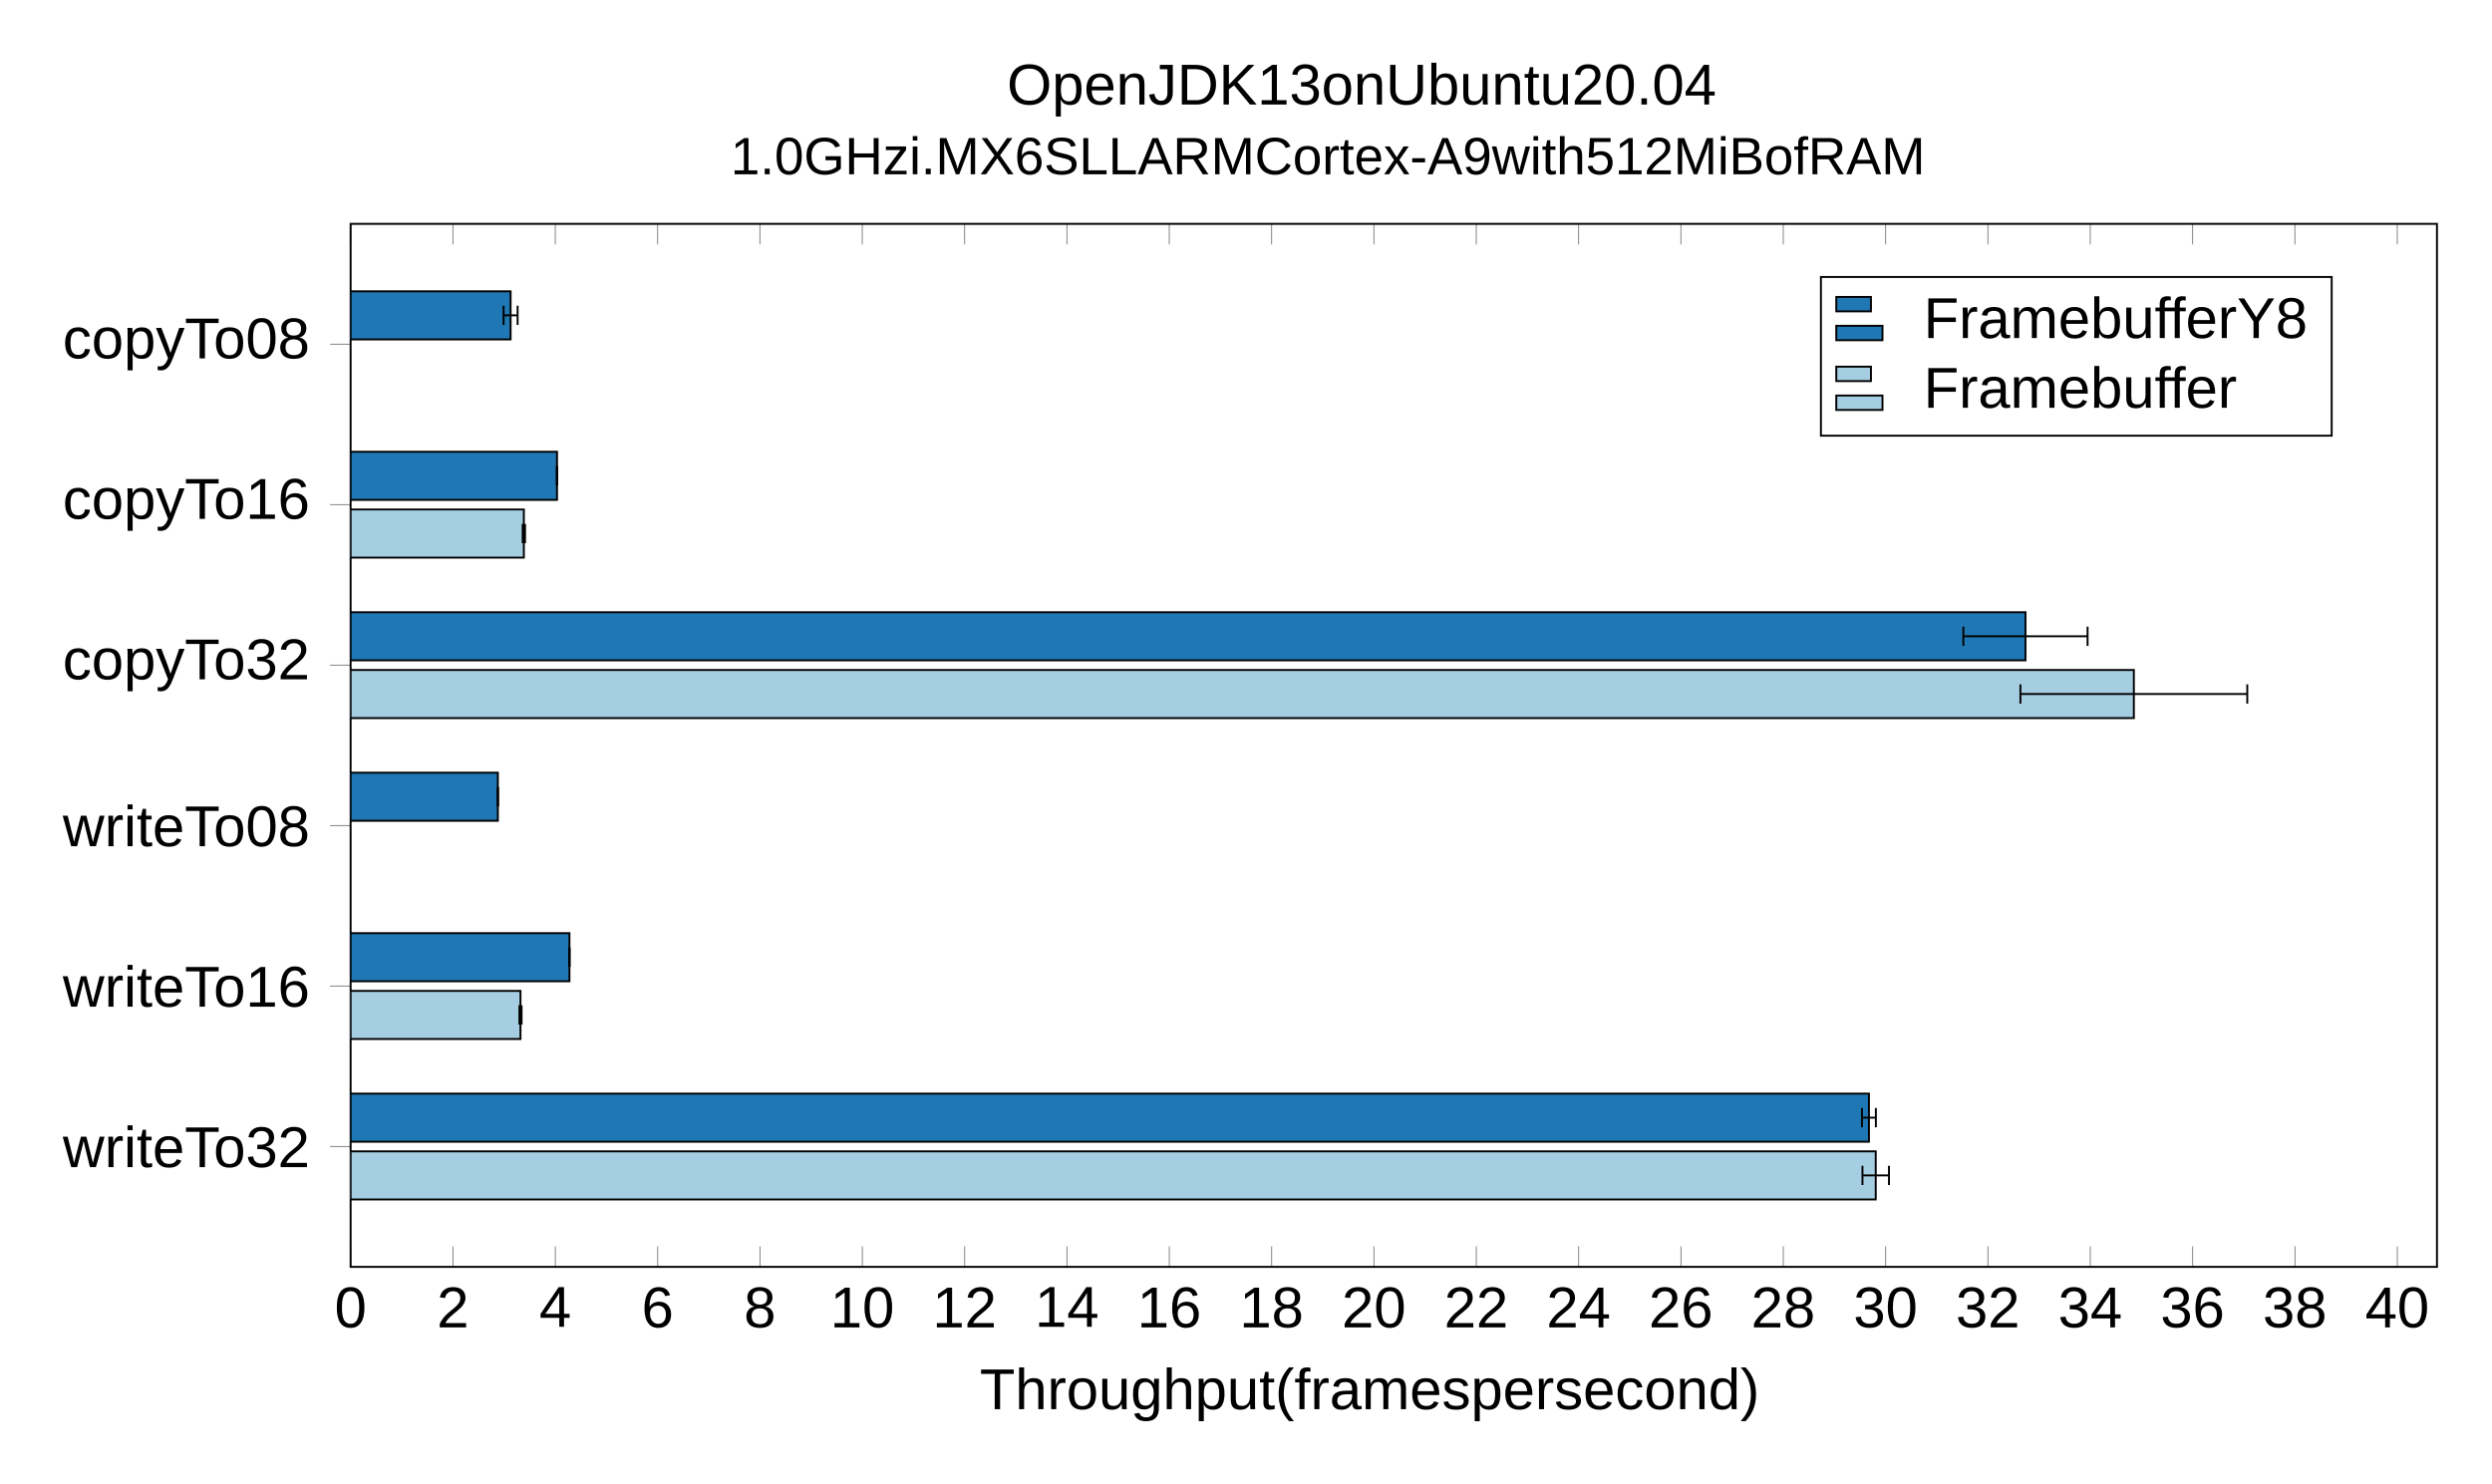
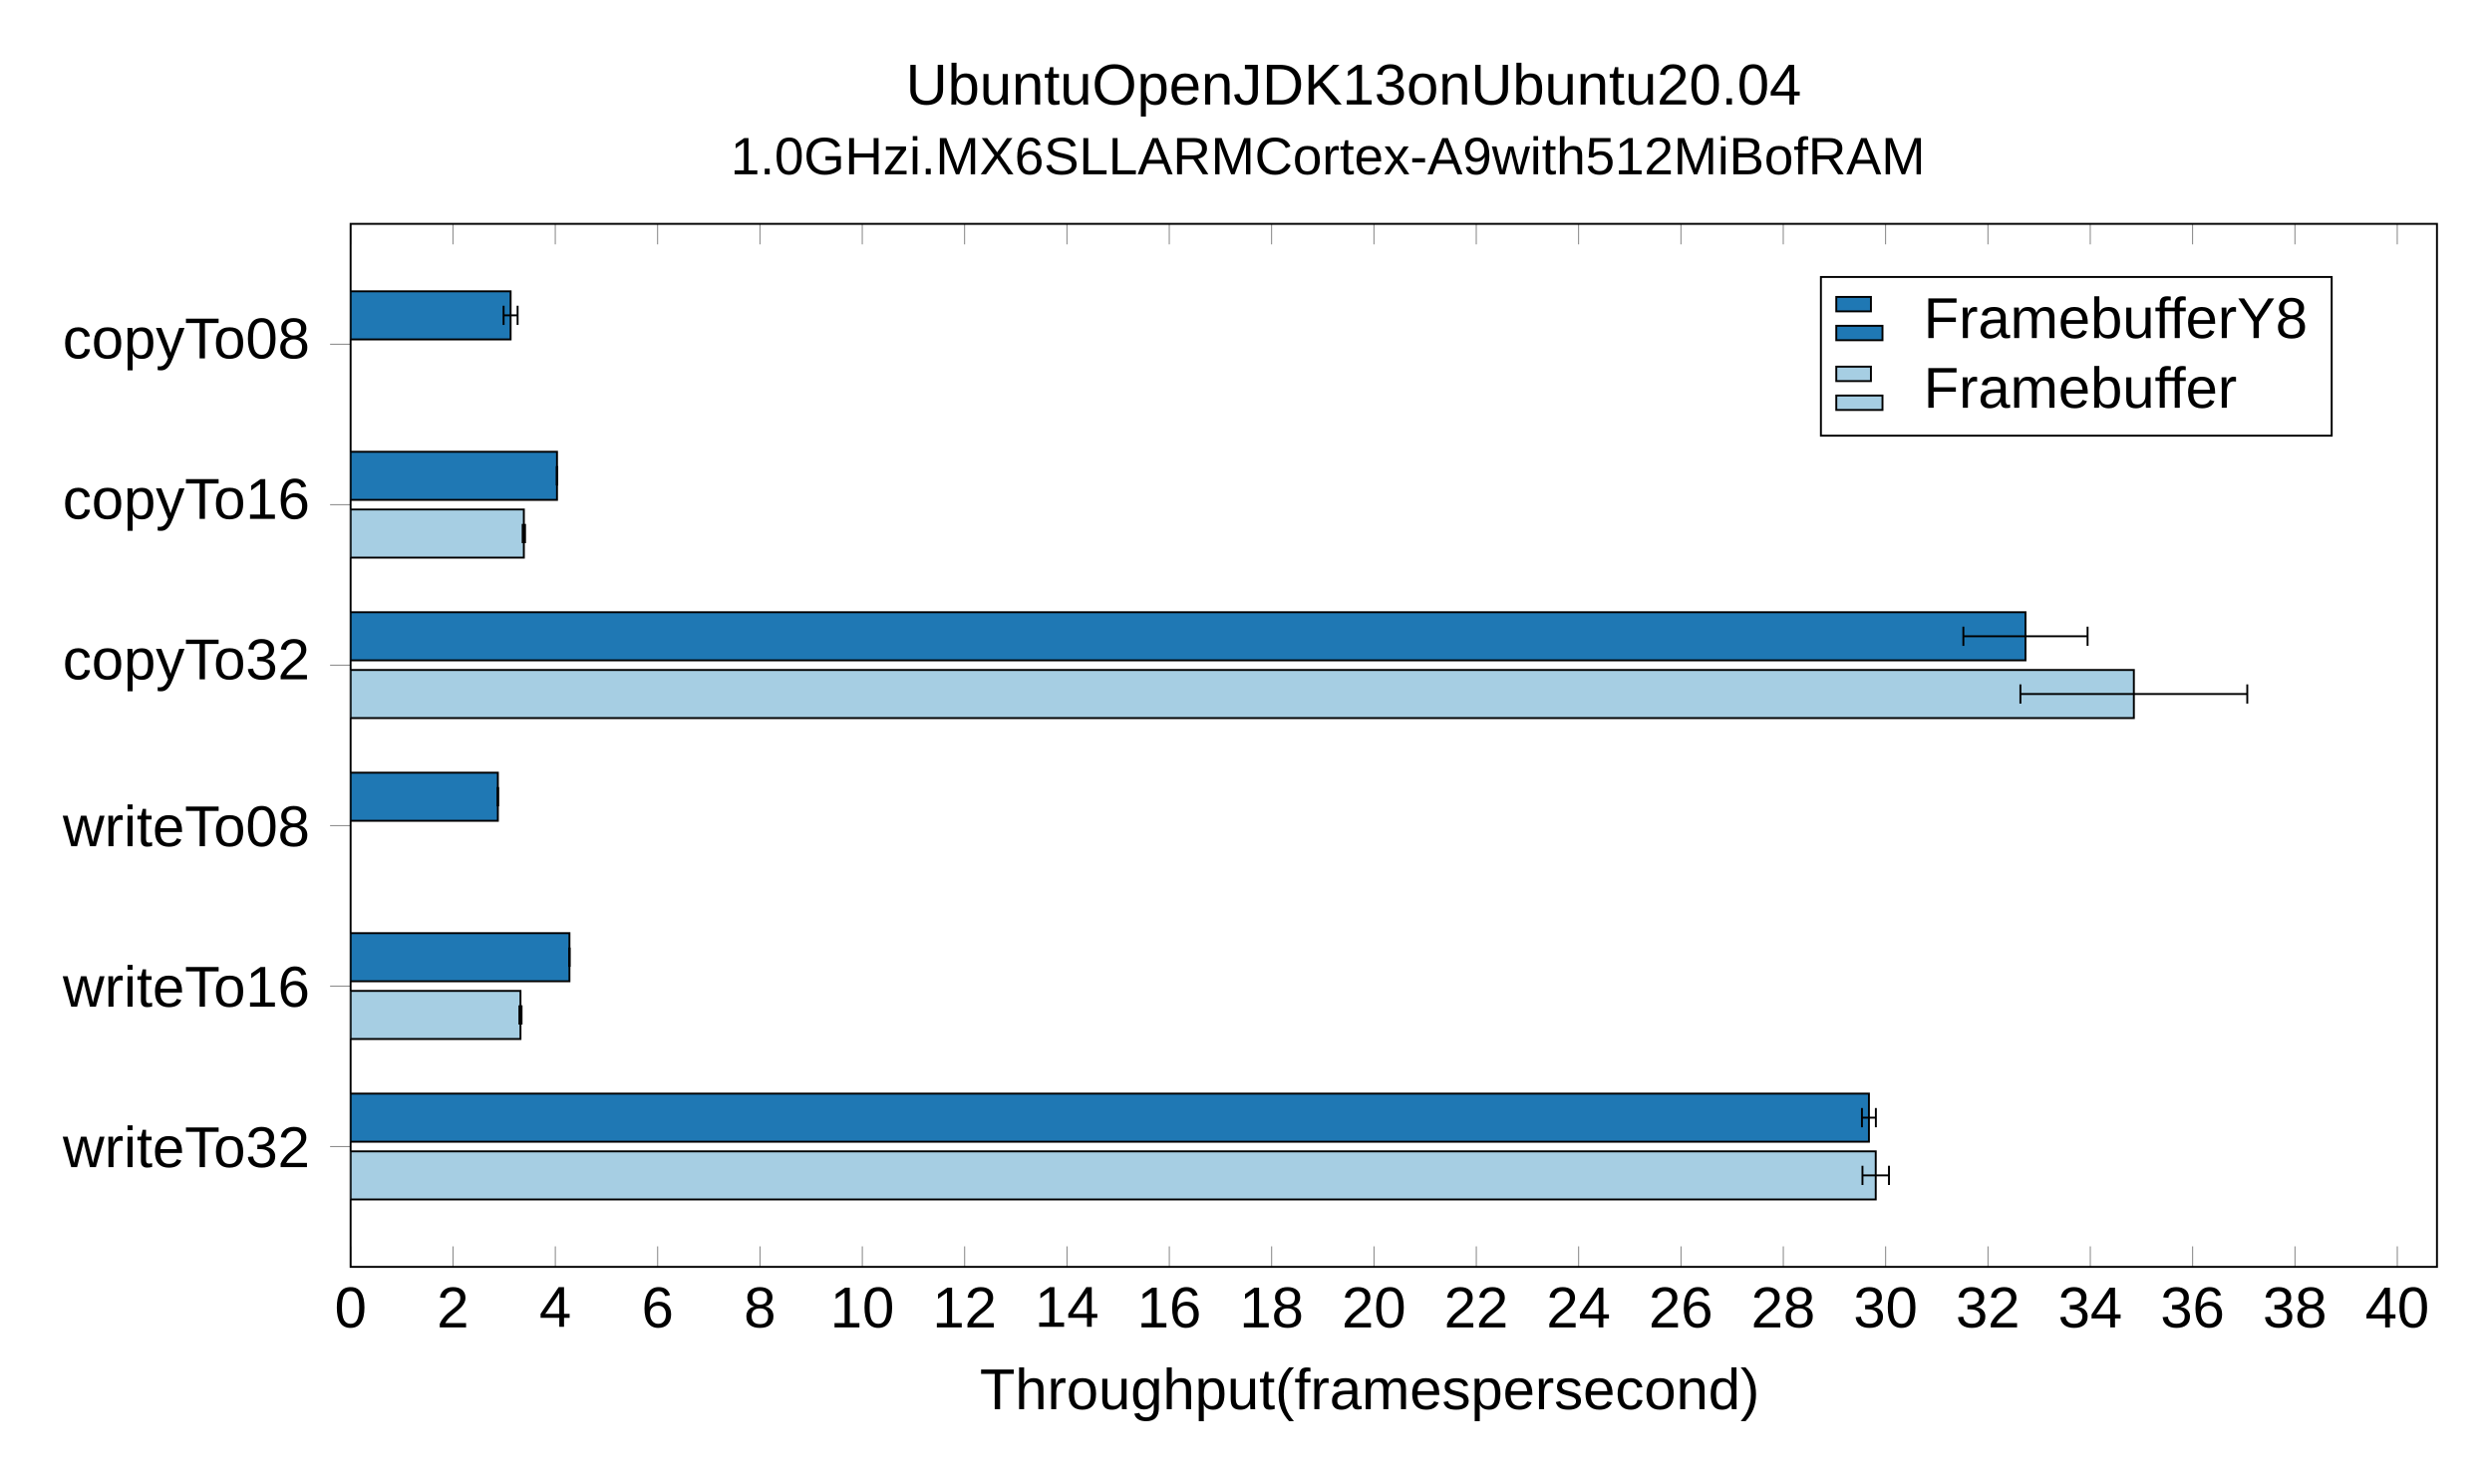
<svg xmlns="http://www.w3.org/2000/svg" height="409.741" viewBox="0 0 687.995 409.741" width="687.995">
  <clipPath id="a">
    <path d="m0 24.923h432.004v-216.003h-432.004z" />
  </clipPath>
  <g transform="matrix(1.333333 0 0 -1.333333 96.79733 95.044)">
    <path d="m0 24.923v-4.252m21.189 4.252v-4.252m21.189 4.252v-4.252m21.189 4.252v-4.252m21.189 4.252v-4.252m21.189 4.252v-4.252m21.189 4.252v-4.252m21.189 4.252v-4.252m21.189 4.252v-4.252m21.189 4.252v-4.252m21.189 4.252v-4.252m21.189 4.252v-4.252m21.189 4.252v-4.252m21.189 4.252v-4.252m21.189 4.252v-4.252m21.189 4.252v-4.252m21.189 4.252v-4.252m21.189 4.252v-4.252m21.189 4.252v-4.252m21.189 4.252v-4.252m21.189 4.252v-4.252m-423.77-211.751v4.252m21.189-4.252v4.252m21.189-4.252v4.252m21.189-4.252v4.252m21.189-4.252v4.252m21.189-4.252v4.252m21.189-4.252v4.252m21.189-4.252v4.252m21.189-4.252v4.252m21.189-4.252v4.252m21.189-4.252v4.252m21.189-4.252v4.252m21.189-4.252v4.252m21.189-4.252v4.252m21.189-4.252v4.252m21.189-4.252v4.252m21.189-4.252v4.252m21.189-4.252v4.252m21.189-4.252v4.252m21.189-4.252v4.252m21.189-4.252v4.252" fill="none" stroke="#808080" stroke-miterlimit="10" stroke-width=".199" />
    <path d="m-4.252 0h4.252m-4.252-33.232h4.252m-4.252-33.232h4.252m-4.252-33.232h4.252m-4.252-33.232h4.252m-4.252-33.232h4.252" fill="none" stroke="#808080" stroke-miterlimit="10" stroke-width=".199" />
    <path d="m0 24.923v-216.003h432.004v216.003z" fill="none" stroke="#000" stroke-miterlimit="10" stroke-width=".399" />
    <g font-family="Arimo,Liberation Sans,Arial,sans-serif" font-size="11.955">
      <text transform="matrix(1 0 0 -1 -3.324 -203.609)">
        <tspan x="0" y="0">0</tspan>
      </text>
      <text transform="matrix(1 0 0 -1 17.864 -203.609)">
        <tspan x="0" y="0">2</tspan>
      </text>
      <text transform="matrix(1 0 0 -1 39.052 -203.487)">
        <tspan x="0" y="0">4</tspan>
      </text>
      <text transform="matrix(1 0 0 -1 60.24 -203.609)">
        <tspan x="0" y="0">6</tspan>
      </text>
      <text transform="matrix(1 0 0 -1 81.429 -203.609)">
        <tspan x="0" y="0">8</tspan>
      </text>
      <text transform="matrix(1 0 0 -1 99.292 -203.609)">
        <tspan x="0 6.649" y="0">10</tspan>
      </text>
      <text transform="matrix(1 0 0 -1 120.481 -203.609)">
        <tspan x="0 6.649" y="0">12</tspan>
      </text>
      <text transform="matrix(1 0 0 -1 141.669 -203.487)">
        <tspan x="0 6.649" y="0">14</tspan>
      </text>
      <text transform="matrix(1 0 0 -1 162.857 -203.609)">
        <tspan x="0 6.649" y="0">16</tspan>
      </text>
      <text transform="matrix(1 0 0 -1 184.045 -203.609)">
        <tspan x="0 6.649" y="0">18</tspan>
      </text>
      <text transform="matrix(1 0 0 -1 205.234 -203.609)">
        <tspan x="0 6.649" y="0">20</tspan>
      </text>
      <text transform="matrix(1 0 0 -1 226.422 -203.609)">
        <tspan x="0 6.649" y="0">22</tspan>
      </text>
      <text transform="matrix(1 0 0 -1 247.61 -203.609)">
        <tspan x="0 6.649" y="0">24</tspan>
      </text>
      <text transform="matrix(1 0 0 -1 268.798 -203.609)">
        <tspan x="0 6.649" y="0">26</tspan>
      </text>
      <text transform="matrix(1 0 0 -1 289.987 -203.609)">
        <tspan x="0 6.649" y="0">28</tspan>
      </text>
      <text transform="matrix(1 0 0 -1 311.175 -203.609)">
        <tspan x="0 6.649" y="0">30</tspan>
      </text>
      <text transform="matrix(1 0 0 -1 332.363 -203.609)">
        <tspan x="0 6.649" y="0">32</tspan>
      </text>
      <text transform="matrix(1 0 0 -1 353.551 -203.609)">
        <tspan x="0 6.649" y="0">34</tspan>
      </text>
      <text transform="matrix(1 0 0 -1 374.74 -203.609)">
        <tspan x="0 6.649" y="0">36</tspan>
      </text>
      <text transform="matrix(1 0 0 -1 395.928 -203.609)">
        <tspan x="0 6.649" y="0">38</tspan>
      </text>
      <text transform="matrix(1 0 0 -1 417.116 -203.609)">
        <tspan x="0 6.649" y="0">40</tspan>
      </text>
      <text transform="matrix(1 0 0 -1 -59.613 -2.933)">
        <tspan x="0 5.978 12.627 19.277 25.254 31.241 37.879 44.528" y="0">copyTo08</tspan>
      </text>
      <text transform="matrix(1 0 0 -1 -59.613 -36.165)">
        <tspan x="0 5.978 12.627 19.277 25.254 31.241 37.879 44.528" y="0">copyTo16</tspan>
      </text>
      <text transform="matrix(1 0 0 -1 -59.613 -69.396)">
        <tspan x="0 5.978 12.627 19.277 25.254 31.241 37.879 44.528" y="0">copyTo32</tspan>
      </text>
      <text transform="matrix(1 0 0 -1 -59.602 -103.966)">
        <tspan x="0 8.634 12.615 15.272 18.593 25.242 31.229 37.879 44.528" y="0">writeTo08</tspan>
      </text>
      <text transform="matrix(1 0 0 -1 -59.602 -137.198)">
        <tspan x="0 8.634 12.615 15.272 18.593 25.242 31.229 37.879 44.528" y="0">writeTo16</tspan>
      </text>
      <text transform="matrix(1 0 0 -1 -59.602 -170.429)">
        <tspan x="0 8.634 12.615 15.272 18.593 25.242 31.229 37.879 44.528" y="0">writeTo32</tspan>
      </text>
    </g>
    <g clip-path="url(#a)" stroke="#000" stroke-miterlimit="10" stroke-width=".399">
      <path d="m0-44.191h35.872v9.963h-35.872zm0-33.232h369.242v9.963h-369.242zm0-66.463h35.173v9.963h-35.173zm0-33.232h315.794v9.963h-315.794z" fill="#a6cee3" />
      <path d="m35.872-39.209h.244" fill="#a6cee3" />
      <path d="m0 1.993v-3.985" fill="none" transform="translate(36.115 -39.209)" />
      <path d="m35.872-39.209h-.244" fill="#a6cee3" />
      <path d="m0 1.993v-3.985" fill="none" transform="matrix(-1 0 0 -1 35.628 -39.208)" />
      <path d="m369.242-72.441h23.487" fill="#a6cee3" />
      <path d="m0 1.993v-3.985" fill="none" transform="translate(392.724 -72.44)" />
      <path d="m369.242-72.441h-23.487" fill="#a6cee3" />
      <path d="m0 1.993v-3.985" fill="none" transform="matrix(-1 0 0 -1 345.75 -72.439)" />
      <path d="m35.173-138.904h.223" fill="#a6cee3" />
      <path d="m0 1.993v-3.985" fill="none" transform="translate(35.395 -138.902)" />
      <path d="m35.173-138.904h-.222" fill="#a6cee3" />
      <path d="m0 1.993v-3.985" fill="none" transform="matrix(-1 0 0 -1 34.95 -138.903)" />
      <path d="m315.794-172.135h2.744" fill="#a6cee3" />
      <path d="m0 1.993v-3.985" fill="none" transform="translate(318.534 -172.133)" />
      <path d="m315.794-172.135h-2.744" fill="#a6cee3" />
      <path d="m0 1.993v-3.985" fill="none" transform="matrix(-1 0 0 -1 313.046 -172.134)" />
      <path d="m0 .996h33.128v9.963h-33.128zm0-33.232h42.737v9.963h-42.737zm0-33.232h346.803v9.963h-346.803zm0-33.232h30.49v9.963h-30.49zm0-33.232h45.312v9.963h-45.312zm0-33.232h314.385v9.963h-314.385z" fill="#1f78b4" />
      <path d="m33.128 5.978h1.451" fill="#1f78b4" />
      <path d="m0 1.993v-3.985" fill="none" transform="translate(34.579 5.978)" />
      <path d="m33.128 5.978h-1.451" fill="#1f78b4" />
      <path d="m0 1.993v-3.985" fill="none" transform="matrix(-1 0 0 -1 31.676 5.977)" />
      <path d="m42.737-27.254h.053" fill="#1f78b4" />
      <path d="m0 1.993v-3.985" fill="none" transform="translate(42.79 -27.254)" />
      <path d="m42.737-27.254h-.053" fill="#1f78b4" />
      <path d="m0 1.993v-3.985" fill="none" transform="matrix(-1 0 0 -1 42.684 -27.253)" />
      <path d="m346.803-60.485h12.861" fill="#1f78b4" />
      <path d="m0 1.993v-3.985" fill="none" transform="translate(359.66 -60.485)" />
      <path d="m346.803-60.485h-12.861" fill="#1f78b4" />
      <path d="m0 1.993v-3.985" fill="none" transform="matrix(-1 0 0 -1 333.937 -60.484)" />
      <path d="m30.49-93.717h.032" fill="#1f78b4" />
      <path d="m0 1.993v-3.985" fill="none" transform="translate(30.522 -93.716)" />
      <path d="m30.49-93.717h-.032" fill="#1f78b4" />
      <path d="m0 1.993v-3.985" fill="none" transform="matrix(-1 0 0 -1 30.458 -93.715)" />
      <path d="m45.312-126.948h.032" fill="#1f78b4" />
      <path d="m0 1.993v-3.985" fill="none" transform="translate(45.343 -126.947)" />
      <path d="m45.312-126.948h-.032" fill="#1f78b4" />
      <path d="m0 1.993v-3.985" fill="none" transform="matrix(-1 0 0 -1 45.279 -126.946)" />
      <path d="m314.385-160.18h1.441" fill="#1f78b4" />
      <path d="m0 1.993v-3.985" fill="none" transform="translate(315.821 -160.178)" />
      <path d="m314.385-160.18h-1.441" fill="#1f78b4" />
      <path d="m0 1.993v-3.985" fill="none" transform="matrix(-1 0 0 -1 312.94 -160.177)" />
    </g>
  </g>
  <g font-family="Arimo,Liberation Sans,Arial,sans-serif">
    <text font-size="11.955" transform="matrix(1.333333 0 0 1.333333 270.5027 389.12)">
      <tspan x="0 7.302 13.952 17.933 24.582 31.232 37.881 44.531 51.18 57.83 64.462 68.443 71.764 75.746 82.395 92.354 99.003 108.304 114.954 121.603 128.908 134.885 141.535 147.512 154.162 160.811 167.461" y="0">Throughput(framespersecond)</tspan>
    </text>
-     <text font-size="11.955" transform="matrix(1.333333 0 0 1.333333 278.0093 28.86267)">
-       <tspan x="0 9.299 15.948 22.598 29.247 35.225 43.859 55.144 61.794 71.767 78.416 88.389 97.023 103.673 110.322 116.972 120.293 130.254 136.903 143.553 146.874 153.524" y="0">OpenJDK13onUbuntu20.04</tspan>
+     <text font-size="11.955" transform="matrix(1.333333 0 0 1.333333 250.0947 28.86267)">
+       <tspan x="0 8.634 15.283 21.933 28.582 31.904 41.865 51.163 57.813 64.462 71.112 77.089 85.723 97.021 103.67 113.643 120.293 130.254 138.888 145.537 152.187 158.836 162.158 172.131 178.78 185.429 188.751 195.4" y="0">UbuntuOpenJDK13onUbuntu20.04</tspan>
    </text>
    <text font-size="10.909" transform="matrix(1.333333 0 0 1.333333 201.7067 48.12401)">
      <tspan x="0 6.068 9.098 18.188 26.673 34.551 43.039 45.463 48.493 57.58 64.857 70.924 78.201 84.268 93.369 100.645 108.524 120.644 128.522 134.59 138.223 141.253 147.321 152.775 156.408 163.684 172.774 180.652 183.076 186.107 195.207 201.275 207.343 216.443 225.53 227.954 238.263 244.331 250.383 258.262 265.538" y="0">1.0GHzi.MX6SLLARMCortex-A9with512MiBofRAM</tspan>
    </text>
  </g>
  <path d="m304.443-18.945h105.761v32.868h-105.761z" fill="none" stroke="#000" stroke-miterlimit="10" stroke-width=".399" transform="matrix(1.333333 0 0 -1.333333 96.79733 95.044)" />
  <path d="m0-3.885h9.564v2.989h-9.564zm0 5.978h7.173v2.989h-7.173z" fill="#1f78b4" stroke="#000" stroke-miterlimit="10" stroke-width=".399" transform="matrix(1.333333 0 0 -1.333333 506.9667 88.76534)" />
  <text font-family="Arimo,Liberation Sans,Arial,sans-serif" font-size="11.955" transform="matrix(1.333333 0 0 1.333333 531.0627 93.34534)">
    <tspan x="0 7.302 11.283 17.933 27.891 34.541 41.19 47.84 50.946 54.267 60.916 64.897 72.872" y="0">FramebufferY8</tspan>
  </text>
  <path d="m0-3.885h9.564v2.989h-9.564zm0 5.978h7.173v2.989h-7.173z" fill="#a6cee3" stroke="#000" stroke-miterlimit="10" stroke-width=".399" transform="matrix(1.333333 0 0 -1.333333 506.9667 108.02)" />
  <text font-family="Arimo,Liberation Sans,Arial,sans-serif" font-size="11.955" transform="matrix(1.333333 0 0 1.333333 531.0627 112.6)">
    <tspan x="0 7.302 11.283 17.933 27.891 34.541 41.19 47.84 50.946 54.267 60.916" y="0">Framebuffer</tspan>
  </text>
</svg>
